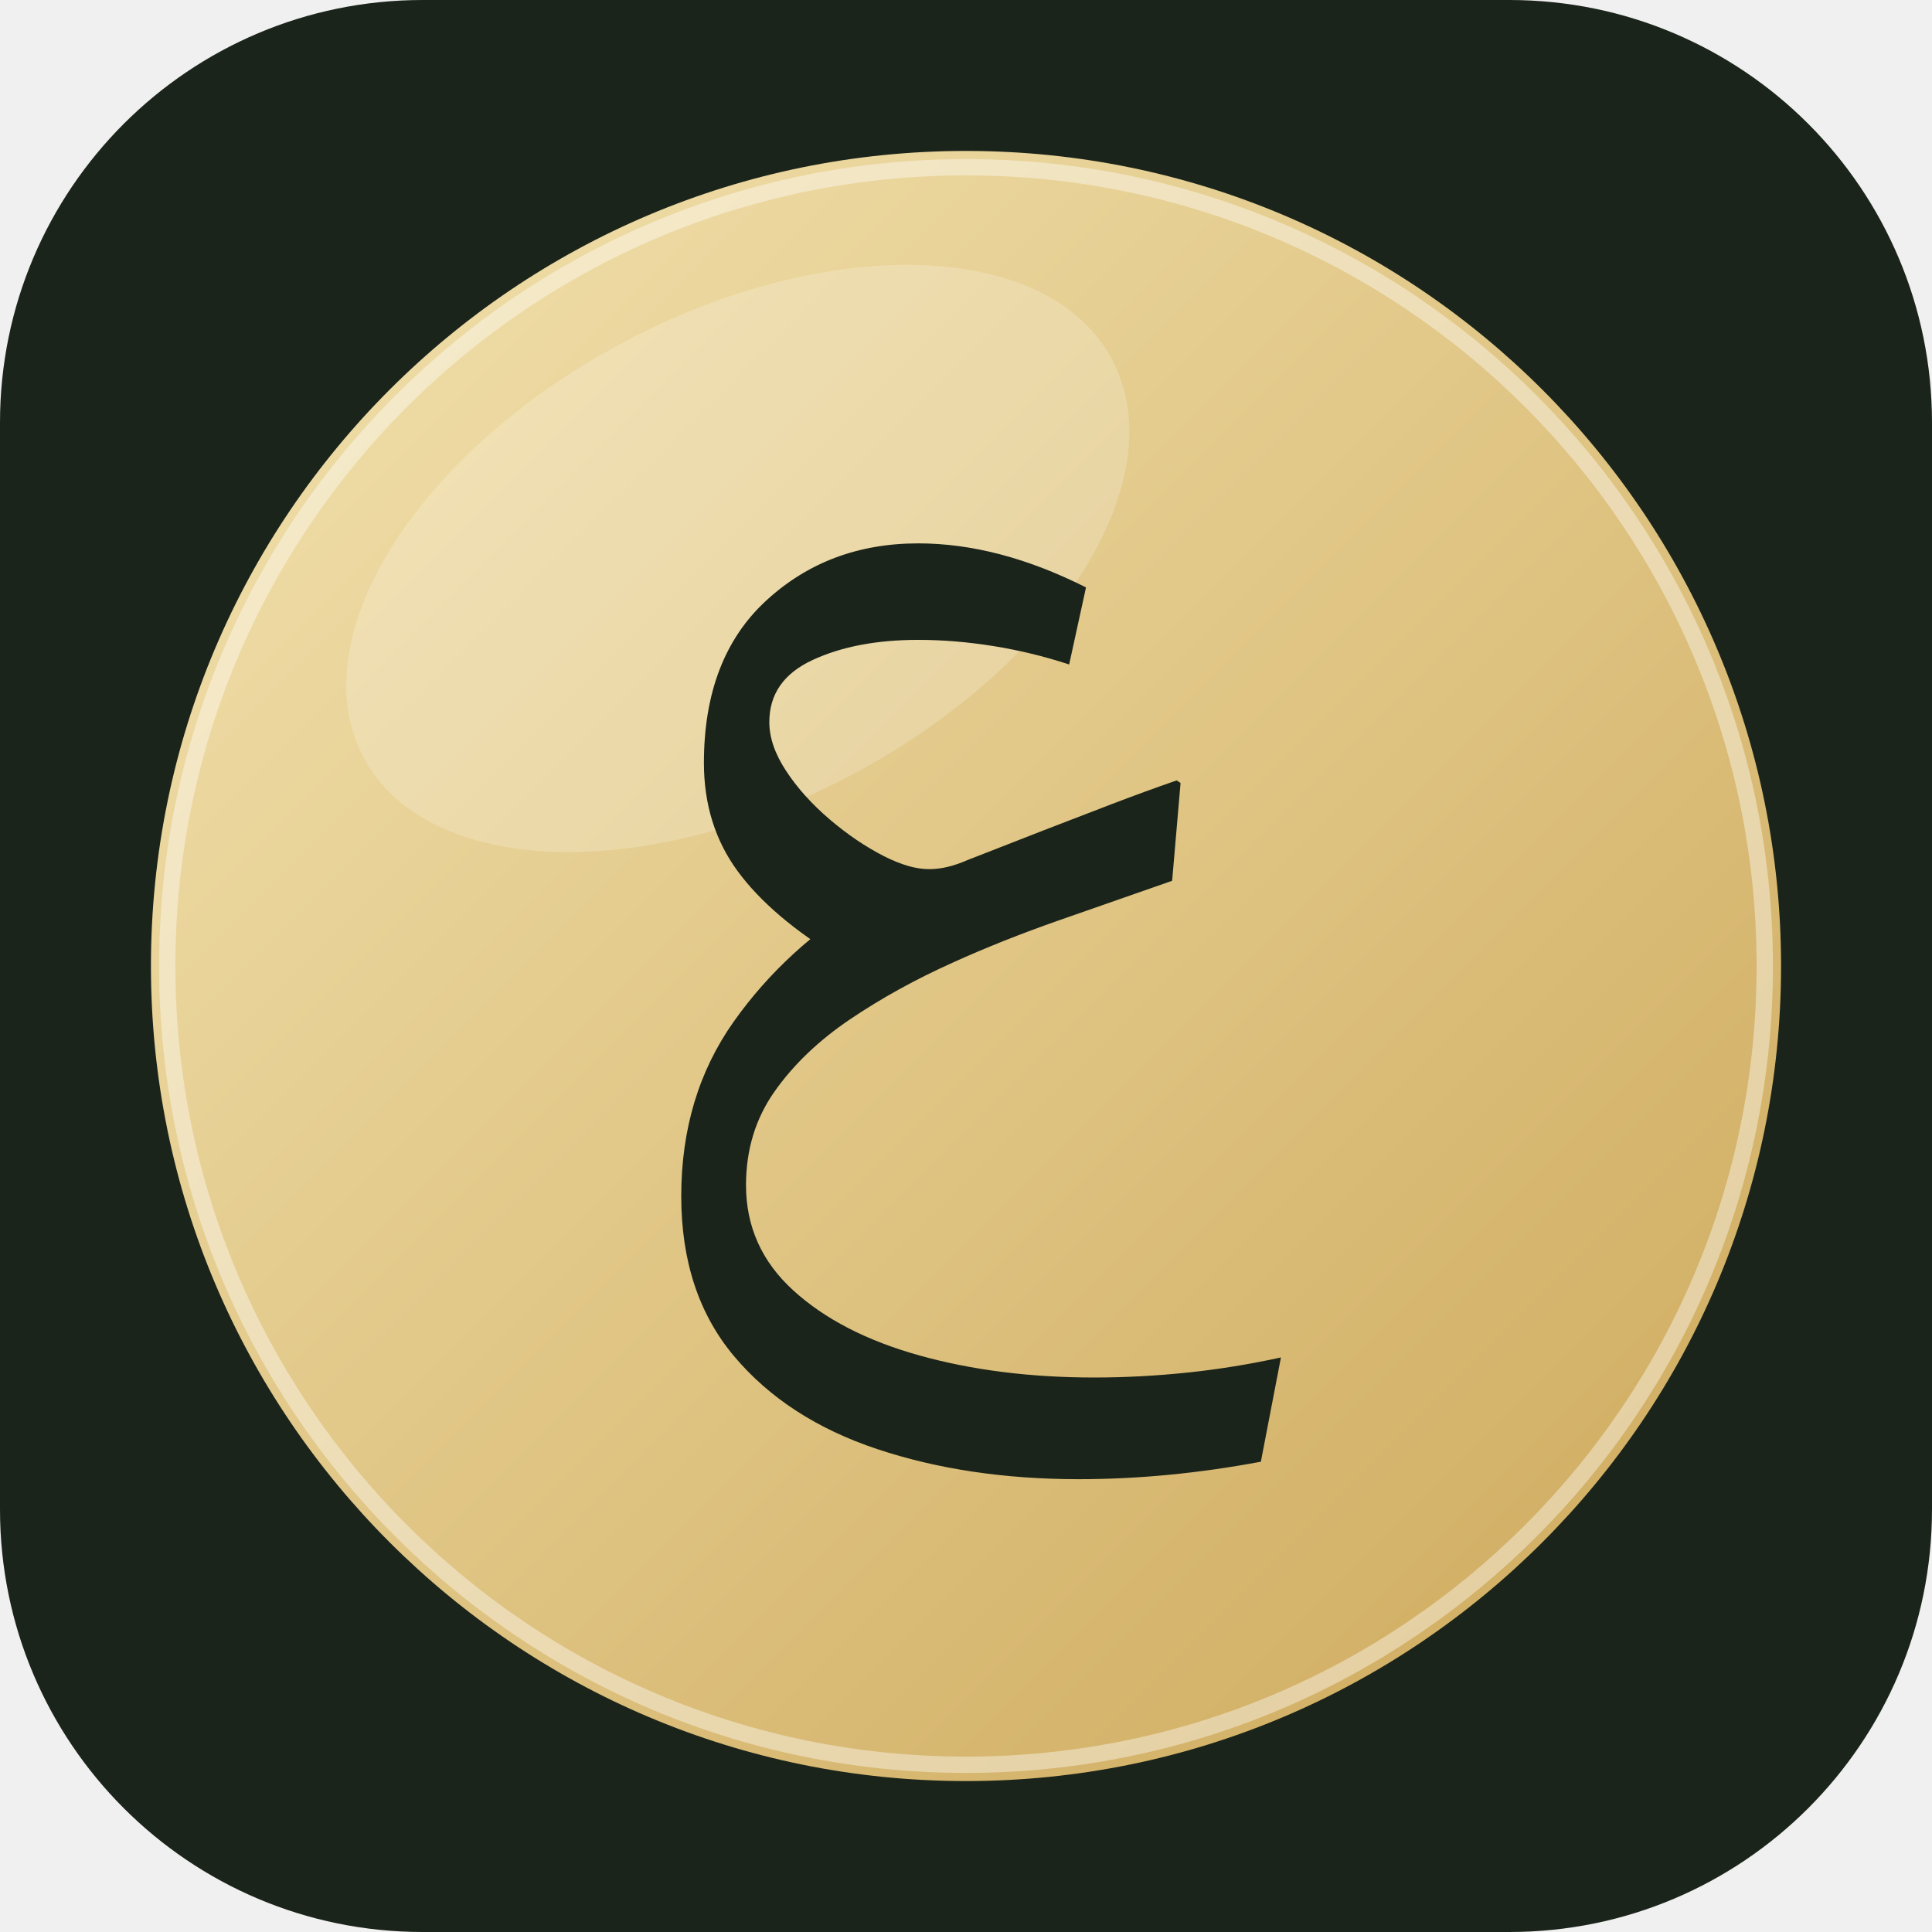
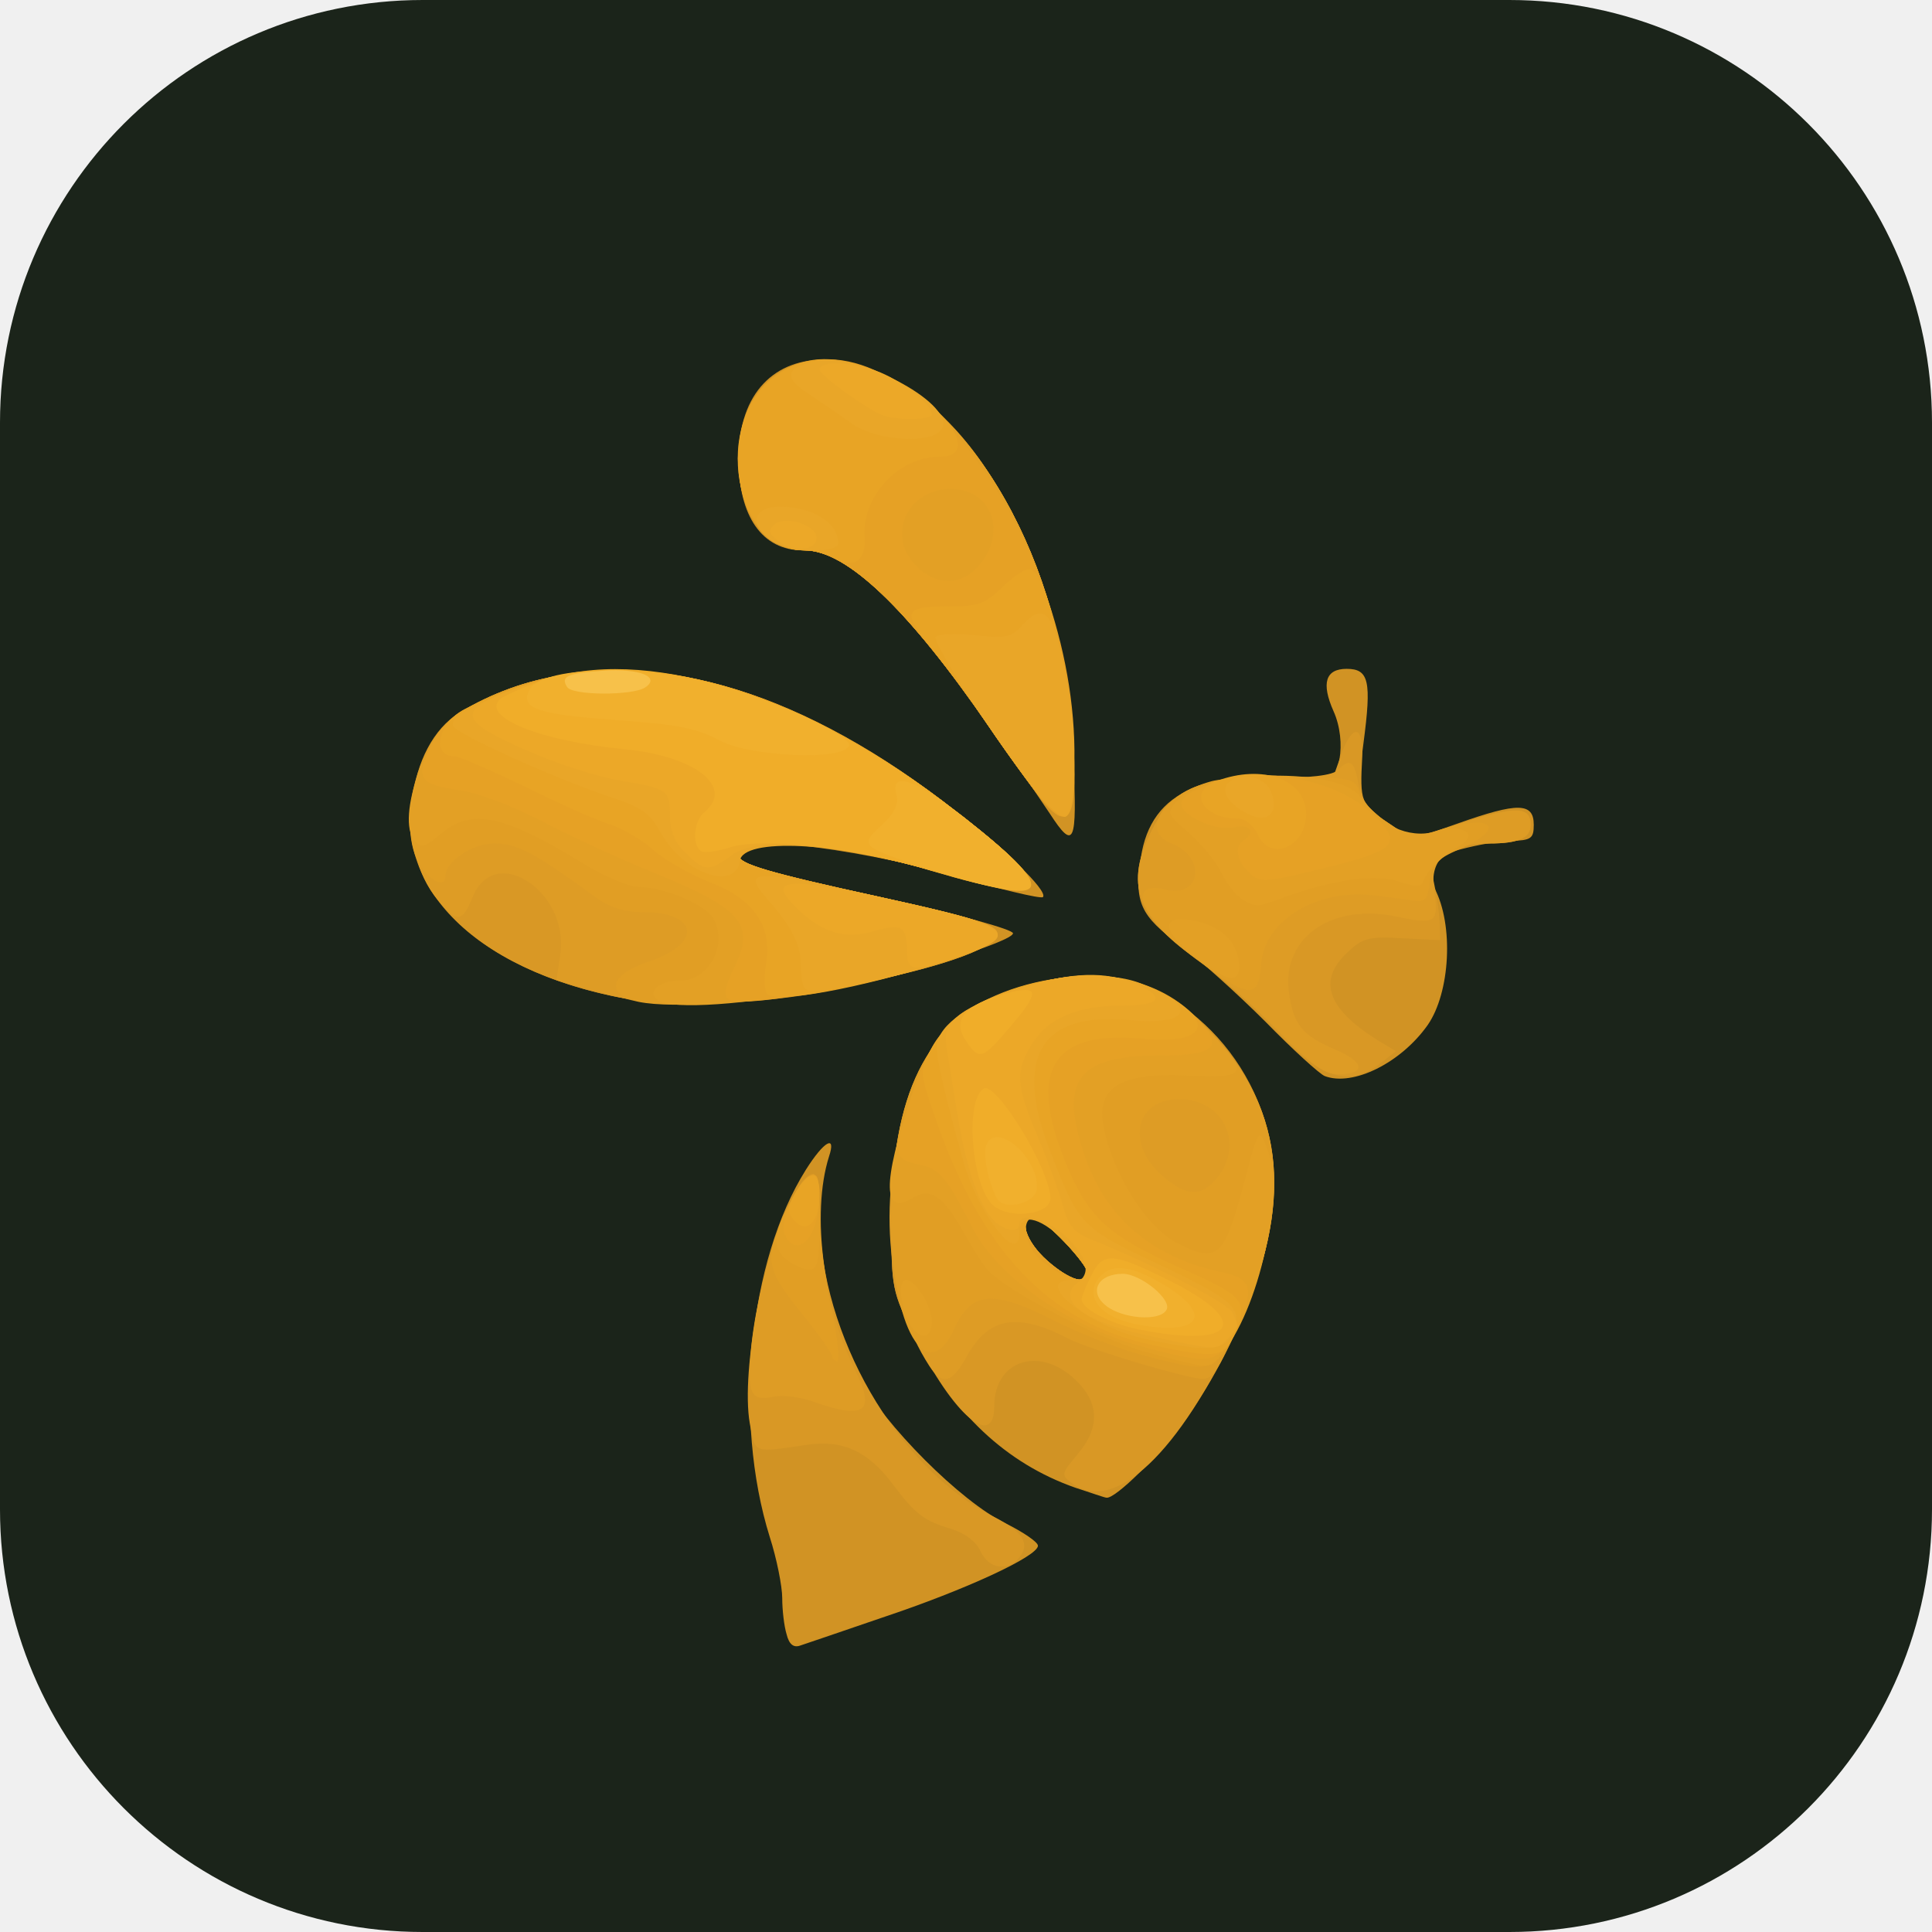
<svg xmlns="http://www.w3.org/2000/svg" viewBox="0 0 64 64">
-   <defs>
-     <linearGradient id="gg" x2="1" y2="1">
-       <stop stop-color="#F3E3B0" />
-       <stop offset="1" stop-color="#CDA85A" />
-     </linearGradient>
-   </defs>
  <rect width="64" height="64" rx="14" fill="#1B241A" />
-   <circle cx="32" cy="32" r="27" fill="url(#gg)" />
-   <circle cx="32" cy="32" r="26.46" fill="none" stroke="#fff" stroke-opacity=".4" stroke-width="0.54" />
-   <ellipse cx="24.44" cy="18.5" rx="14.04" ry="8.1" transform="rotate(-28 24.44 18.5)" fill="#fff" fill-opacity=".2" />
-   <path d="M699 -700Q527 -700 387.5 -653.5Q248 -607 166.5 -510.0Q85 -413 85 -263Q85 -108 166.0 6.5Q247 121 375 198L332 103Q224 168 172.0 239.0Q120 310 120 406Q120 568 216.0 656.5Q312 745 451 745Q575 745 710 677L684 558Q626 577 566.5 586.5Q507 596 451 596Q355 596 288.0 565.0Q221 534 221 469Q221 433 247.0 393.5Q273 354 314.0 319.0Q355 284 398 262Q418 252 435.0 247.0Q452 242 468 242Q482 242 496.5 245.5Q511 249 527 256Q588 280 643.5 301.5Q699 323 750.0 342.5Q801 362 850 379L856 375L843 224Q754 193 667.0 162.5Q580 132 505 98Q418 59 345.5 10.0Q273 -39 229.0 -101.5Q185 -164 185 -246Q185 -342 258.0 -408.5Q331 -475 453.0 -509.0Q575 -543 723 -543Q793 -543 865.5 -535.5Q938 -528 1011 -512L980 -673Q836 -700 699 -700Z" fill="#1B241A" transform="translate(32.5 33.5) scale(0.02145329 -0.02145329) translate(-548 -22.5)" />
+   <g transform="translate(12.69 11.00) scale(0.2066) translate(-597 -10)">
+     <path fill="#d19324" d="M661.7 218.8C661.3 217.5 661.0 214.9 661.0 213.0C661.0 211.1 660.1 206.6 659.0 203.2C653.1 184.3 655.6 158.9 664.8 144.3C667.7 139.7 669.7 138.6 668.5 142.2C665.6 151.4 667.6 166.6 673.2 177.4C677.3 185.2 689.7 197.6 696.8 201.0C699.6 202.4 702.0 204.0 702.0 204.6C702.0 206.3 690.3 211.7 677.1 216.1C670.7 218.3 664.8 220.3 663.9 220.6C662.8 221.0 662.1 220.4 661.7 218.8ZM708.0 195.3C696.9 191.4 688.3 183.3 682.2 171.1C678.6 163.8 678.5 163.3 678.5 152.6C678.5 127.1 687.7 115.0 708.5 113.3C723.1 112.0 737.6 125.6 739.6 142.2C741.0 153.8 735.3 170.9 725.5 184.6C721.5 190.1 714.4 197.1 713.0 196.9C712.7 196.9 710.5 196.1 708.0 195.3ZM711.9 161.8C711.7 159.3 700.1 149.5 698.8 150.8C697.4 152.2 700.4 157.1 705.0 160.5C708.6 163.2 712.1 163.8 711.9 161.8ZM748.0 129.3C747.2 129.0 742.9 125.1 738.5 120.6C734.1 116.2 727.9 110.6 724.8 108.3C718.4 103.6 717.4 101.4 718.5 94.3C720.1 83.4 729.2 79.6 747.4 82.2C750.4 82.6 751.6 75.7 749.4 70.8C747.4 66.3 748.1 64.0 751.5 64.0C755.1 64.0 755.5 66.0 754.2 75.9L753.1 84.5L757.2 88.1L761.3 91.6L769.3 88.8C778.9 85.4 781.5 85.4 781.5 89.0C781.5 91.2 781.1 91.5 777.8 91.6C773.5 91.7 765.2 93.9 764.4 95.1C764.2 95.6 764.7 97.4 765.6 99.2C768.7 105.1 768.1 115.9 764.5 121.1C760.2 127.2 752.5 131.0 748.0 129.3ZM633.5 116.4C609.5 111.2 597.1 96.8 602.6 80.6C605.2 73.1 609.1 70.0 620.0 66.6C639.8 60.6 662.4 66.8 686.5 85.0C696.2 92.4 703.7 99.6 702.8 100.6C702.4 100.9 695.7 99.3 687.8 97.0C672.5 92.6 651.0 90.2 651.0 92.9C651.0 94.7 654.7 95.8 677.2 100.7C689.4 103.4 698.0 105.8 698.0 106.4C698.0 107.7 681.0 113.0 669.0 115.5C657.9 117.9 641.9 118.3 633.5 116.4ZM703.9 87.2C683.0 56.0 672.7 45.0 664.3 45.0C657.8 45.0 654.0 39.6 654.0 30.3C654.0 8.7 678.2 9.3 693.2 31.2C702.3 44.6 706.9 59.7 707.7 78.8C708.3 92.1 707.8 93.2 703.9 87.2Z" />
+     <path fill="#d99825" d="M692.8 205.5C692.1 203.9 690.3 202.6 688.1 201.9C683.7 200.6 682.3 199.5 678.7 194.7C674.8 189.5 670.8 187.6 665.1 188.4C656.2 189.7 656.7 189.9 655.8 185.0C654.3 176.4 658.3 155.8 663.0 148.2C666.0 143.3 667.0 144.2 667.0 151.8C667.1 170.7 679.3 192.0 694.8 199.9C699.6 202.3 700.8 204.3 699.0 206.5C697.1 208.8 694.1 208.3 692.8 205.5ZM707.5 194.6C705.7 193.3 705.7 193.1 708.3 190.0C712.0 185.7 711.9 181.6 707.9 177.9C702.2 172.5 695.0 174.9 695.0 182.2C695.0 189.3 688.4 183.6 682.3 171.3C678.6 163.8 678.5 163.3 678.5 152.6C678.5 132.3 684.2 120.7 696.5 116.1C710.6 110.7 720.6 112.7 730.0 122.6C741.7 135.0 743.0 150.0 734.0 169.6C724.7 189.7 714.3 199.6 707.5 194.6ZM710.0 161.0C710.0 159.4 702.9 152.0 701.4 152.0C698.8 152.0 700.0 155.8 703.5 158.9C707.0 162.0 710.0 162.9 710.0 161.0ZM740.1 121.9C736.5 118.0 730.7 112.8 727.3 110.4C717.7 103.6 716.0 98.4 720.2 90.0C723.7 83.1 727.4 81.5 739.4 81.5L749.3 81.5L750.5 78.1C752.3 72.8 754.2 72.8 754.0 78.1C753.6 85.2 753.8 85.9 758.0 88.6L762.0 91.3L770.0 88.7C778.5 86.0 781.0 86.0 781.0 89.0C781.0 91.1 779.1 92.0 774.4 92.0C768.3 92.0 764.6 94.6 765.5 98.3C765.9 100.1 766.3 102.8 766.4 104.5L766.5 107.5L760.5 107.2C755.2 106.9 754.1 107.1 751.7 109.4C746.8 113.9 748.3 118.4 756.4 123.5L759.4 125.3L757.1 127.1C752.0 131.2 747.4 129.8 740.1 121.9ZM633.5 116.4C607.8 110.8 595.7 94.7 604.0 77.4C606.7 71.9 609.6 70.0 620.8 66.4C639.5 60.5 662.7 67.0 686.7 85.2C705.2 99.2 705.1 102.0 686.3 96.7C669.4 91.8 654.0 90.5 654.0 93.9C654.0 95.3 659.0 96.7 676.3 100.5C699.0 105.5 700.2 106.6 687.0 110.9C668.1 117.0 646.4 119.3 633.5 116.4ZM703.3 85.8C702.1 84.5 698.0 78.9 694.1 73.2C681.2 54.4 671.3 45.0 664.6 45.0C658.2 45.0 654.0 39.2 654.0 30.5C654.0 17.8 663.2 11.5 675.1 15.9C692.8 22.6 707.2 49.9 707.4 77.4C707.5 88.1 706.8 89.5 703.3 85.8Z" />
+     <path fill="#de9c25" d="M666.0 181.5C664.1 180.8 661.2 180.4 659.6 180.7C655.8 181.5 655.3 180.2 656.1 172.1C657.4 160.3 662.9 145.0 666.0 145.0C666.6 145.0 667.0 147.9 667.0 151.8C667.0 160.0 669.2 169.4 672.5 176.1C676.1 183.1 674.4 184.5 666.0 181.5ZM684.6 175.8C677.4 164.7 676.2 148.4 681.4 133.0C684.9 122.8 688.1 119.2 696.5 116.1C710.6 110.7 720.6 112.7 730.0 122.6C741.7 135.0 743.0 150.0 734.0 169.6C730.2 177.8 729.9 178.2 727.2 177.7C721.8 176.6 709.7 172.9 706.7 171.3C698.5 167.1 694.0 168.0 690.5 174.4C688.2 178.6 686.6 178.9 684.6 175.8ZM710.0 161.0C710.0 159.4 702.9 152.0 701.4 152.0C698.8 152.0 700.0 155.8 703.5 158.9C707.0 162.0 710.0 162.9 710.0 161.0ZM740.4 121.9C736.6 118.0 730.7 112.8 727.2 110.4C717.7 103.6 716.0 98.4 720.2 90.0C723.7 83.2 727.5 81.5 739.2 81.5C745.6 81.5 749.3 81.1 750.1 80.2C752.1 78.3 752.7 78.7 753.4 82.5C753.9 85.1 755.1 86.7 758.0 88.6L762.0 91.3L770.0 88.7C778.5 86.0 781.0 86.0 781.0 89.0C781.0 91.1 779.1 92.0 774.4 92.0C767.7 92.0 764.8 94.4 765.5 99.4C766.3 104.7 765.9 105.1 759.4 103.7C749.1 101.6 741.3 107.0 742.2 115.5C742.9 121.0 744.2 122.7 749.8 125.1C754.5 127.1 754.6 129.0 750.1 129.0C747.9 129.0 745.7 127.4 740.4 121.9ZM638.0 117.4C636.6 117.1 633.1 116.2 630.1 115.4L624.8 113.9L625.4 109.9C627.0 99.9 615.0 91.8 611.4 100.5C609.7 104.7 608.9 104.8 605.8 101.1C598.8 92.8 600.7 76.2 609.3 71.0C629.8 58.5 658.3 63.8 686.7 85.2C705.2 99.2 705.1 102.0 686.3 96.7C669.4 91.8 654.0 90.5 654.0 93.9C654.0 95.3 659.0 96.7 676.3 100.5C694.1 104.4 697.0 105.5 694.9 107.5C689.3 112.8 649.6 119.7 638.0 117.4ZM703.3 85.8C702.1 84.5 698.0 78.9 694.1 73.2C681.2 54.4 671.3 45.0 664.6 45.0C658.2 45.0 654.0 39.2 654.0 30.5C654.0 17.8 663.2 11.5 675.1 15.9C692.8 22.6 707.2 49.9 707.4 77.4C707.5 88.1 706.8 89.5 703.3 85.8Z" />
+     <path fill="#e19e24" d="M718.6 174.0C714.9 173.0 708.5 170.5 704.6 168.5C694.8 163.5 691.3 163.8 688.6 169.8C684.2 179.4 678.5 169.6 678.5 152.5C678.5 132.3 684.2 120.7 696.5 116.1C710.6 110.7 720.6 112.7 730.0 122.6C741.4 134.7 742.9 149.9 734.5 168.4C730.5 177.1 730.5 177.1 718.6 174.0ZM669.0 174.2C669.0 173.8 666.8 170.6 664.0 167.2C658.2 160.0 658.0 158.3 661.8 151.0C665.7 143.2 667.0 143.4 667.0 151.7C667.0 155.4 667.9 162.2 668.9 166.8C669.9 171.3 670.3 175.0 669.8 175.0C669.4 175.0 669.0 174.6 669.0 174.2ZM710.0 161.0C710.0 159.4 702.9 152.0 701.4 152.0C698.8 152.0 700.0 155.8 703.5 158.9C707.0 162.0 710.0 162.9 710.0 161.0ZM730.9 145.4C735.1 140.0 731.6 133.0 724.7 133.0C717.5 133.0 716.0 140.3 722.2 145.5C726.0 148.7 728.3 148.7 730.9 145.4ZM637.5 117.2C632.6 116.0 633.5 113.0 639.4 111.0C648.3 108.1 647.7 103.0 638.5 103.0C635.6 103.0 633.2 102.2 630.9 100.5C621.3 93.5 618.5 92.0 614.8 92.0C611.3 92.0 607.0 94.9 607.0 97.2C607.0 99.6 603.7 97.5 602.3 94.3C599.4 87.3 603.2 74.7 609.3 71.0C629.8 58.5 658.3 63.8 686.7 85.2C705.2 99.2 705.1 102.0 686.3 96.7C669.4 91.8 654.0 90.5 654.0 93.9C654.0 95.3 659.0 96.7 676.3 100.5C694.1 104.4 697.0 105.5 694.9 107.5C689.0 113.0 648.5 119.8 637.5 117.2ZM727.3 110.5C718.6 103.9 715.9 97.8 722.5 99.4C728.2 100.8 729.0 94.1 723.4 92.0C718.3 90.0 722.1 84.1 729.9 82.0C731.9 81.5 737.9 81.2 743.2 81.3C752.3 81.5 752.9 81.6 753.5 83.7C753.8 85.0 755.8 87.2 758.0 88.6C761.8 91.2 762.0 91.2 767.1 89.6C775.2 87.3 777.0 89.6 769.6 92.9C765.8 94.6 765.1 95.3 764.8 98.2C764.6 100.8 764.1 101.4 762.5 101.2C761.4 101.0 758.7 100.7 756.5 100.4C747.1 99.0 738.3 104.2 737.8 111.3C737.4 117.1 735.9 116.9 727.3 110.5ZM703.3 85.8C702.1 84.5 698.0 78.9 694.1 73.2C681.2 54.4 671.3 45.0 664.6 45.0C658.2 45.0 654.0 39.2 654.0 30.5C654.0 17.8 663.2 11.5 675.1 15.9C692.8 22.6 707.2 49.9 707.4 77.4C707.5 88.1 706.8 89.5 703.3 85.8Z" />
+     <path fill="#e3a025" d="M719.5 173.6C711.8 171.5 696.6 163.6 693.8 160.2C693.1 159.4 691.4 156.7 690.0 154.2C686.8 148.5 684.7 147.1 682.0 148.8C677.1 151.8 677.0 146.7 681.7 132.5C684.9 122.9 688.1 119.2 696.5 116.1C710.3 110.8 720.7 112.7 729.5 122.1C736.0 129.1 735.7 129.7 725.6 129.2C715.3 128.7 711.3 131.2 712.5 137.3C714.0 145.0 719.3 153.4 724.2 156.0C730.7 159.4 731.8 158.5 734.9 147.0C737.3 137.8 737.4 137.6 738.6 140.5C741.7 147.8 737.5 167.0 731.2 174.2C729.4 176.3 729.7 176.3 719.5 173.6ZM681.2 168.5C679.8 165.4 679.6 162.0 680.9 162.0C682.4 162.0 685.0 166.2 685.0 168.7C685.0 171.8 682.6 171.6 681.2 168.5ZM710.0 161.0C710.0 159.4 702.9 152.0 701.4 152.0C698.8 152.0 700.0 155.8 703.5 158.9C707.0 162.0 710.0 162.9 710.0 161.0ZM662.7 159.4C659.4 157.6 659.2 154.9 662.3 149.6C665.9 143.2 667.0 143.8 667.0 152.4C667.0 160.8 666.6 161.4 662.7 159.4ZM641.0 117.1C639.2 115.8 641.2 114.0 644.6 114.0C649.2 114.0 652.3 108.3 650.0 104.1C648.9 101.9 642.1 99.0 638.2 99.0C636.6 99.0 632.7 97.4 629.4 95.4C616.2 87.3 611.2 86.3 606.2 90.5C603.6 92.7 603.1 92.8 602.0 91.5C599.1 87.9 603.9 74.2 609.3 71.0C629.8 58.5 658.3 63.8 686.7 85.2C705.2 99.2 705.1 102.0 686.3 96.7C669.4 91.8 654.0 90.5 654.0 93.9C654.0 95.3 659.0 96.7 676.3 100.5C694.1 104.4 697.0 105.5 694.9 107.5C689.3 112.7 645.8 120.5 641.0 117.1ZM727.9 110.7C721.9 106.2 721.4 103.5 726.6 104.3C731.0 105.0 733.8 107.5 734.2 110.9C734.6 114.5 732.7 114.4 727.9 110.7ZM734.7 100.9C733.8 100.4 732.3 98.5 731.4 96.7C730.6 94.9 728.2 92.1 726.2 90.3C722.6 87.2 722.6 87.1 724.4 85.1C729.0 80.1 750.5 79.7 753.7 84.6C756.6 89.0 761.4 91.3 765.7 90.1C770.1 88.8 772.8 90.4 769.6 92.4C766.9 93.9 764.3 96.5 763.8 98.0C763.5 99.0 762.7 99.0 759.9 98.1C756.1 96.9 749.9 97.7 742.1 100.4C737.0 102.3 737.0 102.3 734.7 100.9ZM703.3 85.8C702.1 84.5 698.0 78.9 694.1 73.2C681.2 54.4 671.3 45.0 664.6 45.0C658.2 45.0 654.0 39.2 654.0 30.5C654.0 17.8 663.2 11.5 675.1 15.9C692.8 22.6 707.2 49.9 707.4 77.4C707.5 88.1 706.8 89.5 703.3 85.8Z" />
+     <path fill="#e6a125" d="M718.5 172.6C707.1 169.5 695.7 161.6 691.7 154.0C687.3 145.4 686.3 144.2 683.0 143.5C678.8 142.6 678.7 142.1 681.6 132.9C684.7 122.9 688.0 119.3 696.5 116.1C709.1 111.3 720.5 112.7 727.5 120.0C731.9 124.6 730.5 126.0 721.5 126.0C707.9 126.0 705.1 130.3 710.0 143.4C713.5 152.6 720.9 158.6 731.8 160.8C736.4 161.8 736.8 163.8 733.7 170.0C731.0 175.5 729.7 175.7 718.5 172.6ZM710.0 161.0C710.0 159.4 702.9 152.0 701.4 152.0C698.8 152.0 700.0 155.8 703.5 158.9C707.0 162.0 710.0 162.9 710.0 161.0ZM661.3 154.4C660.6 152.4 663.8 145.9 665.8 145.2C666.8 144.9 667.0 146.1 666.8 150.1C666.5 155.8 662.9 158.6 661.3 154.4ZM652.3 116.9C651.6 116.2 651.9 114.7 653.2 112.1C656.8 104.8 654.8 102.5 639.0 96.1C634.9 94.4 627.6 91.1 622.8 88.6C617.6 85.9 612.0 83.8 608.9 83.4C602.9 82.6 602.2 81.4 604.6 76.5C606.8 71.9 610.0 69.9 620.8 66.4C639.5 60.5 662.7 67.0 686.7 85.2C705.2 99.2 705.1 102.0 686.3 96.7C669.4 91.8 654.0 90.5 654.0 93.9C654.0 95.3 659.0 96.7 676.3 100.5C694.2 104.4 697.0 105.5 694.9 107.5C690.9 111.3 654.7 119.3 652.3 116.9ZM735.6 96.4C733.8 94.6 733.5 92.4 735.0 91.5C737.0 90.2 736.0 88.8 733.5 89.4C730.6 90.1 725.0 87.6 725.0 85.6C725.0 83.7 732.2 81.0 737.3 81.0C744.6 81.0 752.1 83.6 755.9 87.5C760.5 92.0 759.5 93.1 748.1 95.9C737.9 98.4 737.6 98.4 735.6 96.4ZM703.3 85.8C702.1 84.5 698.0 78.9 694.1 73.2C681.2 54.4 671.3 45.0 664.6 45.0C653.2 45.0 649.7 24.3 659.9 17.1C679.1 3.4 709.4 43.7 707.8 80.6C707.5 88.0 706.4 89.2 703.3 85.8ZM692.0 48.0C697.0 43.0 695.2 35.7 688.7 35.2C681.4 34.6 677.4 42.5 682.5 47.5C685.4 50.5 689.3 50.7 692.0 48.0Z" />
+     <path fill="#e8a425" d="M720.2 172.4C703.7 168.8 692.8 157.3 685.4 135.6C683.1 128.8 683.0 128.6 684.8 125.1C689.5 115.4 709.3 110.1 720.7 115.4C730.7 120.1 729.7 124.4 718.7 123.3C703.6 121.9 700.0 128.9 707.4 145.4C710.6 152.3 713.9 155.2 724.5 159.9C735.1 164.6 735.7 165.3 733.7 170.3C731.9 174.5 730.9 174.7 720.2 172.4ZM710.0 161.0C710.0 159.4 702.9 152.0 701.4 152.0C699.8 152.0 699.6 154.4 701.0 157.0C702.7 160.3 710.0 163.5 710.0 161.0ZM662.9 152.4C661.8 151.1 661.8 150.4 663.0 148.2C665.3 144.2 667.0 144.3 667.0 148.3C667.0 152.6 664.9 154.8 662.9 152.4ZM658.5 116.0C658.1 115.4 658.1 113.3 658.4 111.2C659.4 105.3 656.5 101.0 649.6 98.3C646.5 97.1 642.4 94.8 640.5 93.2C638.7 91.5 635.4 89.6 633.3 88.9C631.2 88.3 625.0 85.5 619.6 82.8C614.1 80.2 609.1 78.0 608.4 78.0C604.7 78.0 605.8 72.7 610.0 70.5C632.5 58.9 658.4 63.9 686.7 85.2C705.2 99.2 705.1 102.0 686.3 96.7C669.5 91.9 654.0 90.5 654.0 93.9C654.0 95.3 658.8 96.8 675.8 100.5C699.1 105.5 700.2 106.6 687.0 110.9C673.3 115.3 659.6 117.8 658.5 116.0ZM737.2 90.5C736.5 89.0 735.2 88.0 734.0 88.0C728.4 88.0 726.0 83.7 730.6 82.0C738.0 79.2 745.0 81.7 745.0 87.3C745.0 92.6 739.2 95.0 737.2 90.5ZM701.8 83.8C699.8 81.4 696.0 76.1 693.3 72.0C690.5 67.9 686.6 62.5 684.6 60.2C680.2 54.8 680.6 54.0 687.6 54.0C692.4 54.0 693.5 53.6 696.2 51.0C697.8 49.4 699.8 48.0 700.5 48.0C705.0 48.0 710.6 86.3 706.4 87.7C705.7 87.9 703.7 86.2 701.8 83.8ZM669.0 46.0C668.2 45.5 666.1 45.0 664.5 45.0C653.2 45.0 649.8 24.3 659.9 17.1C664.5 13.8 668.6 13.5 675.3 16.0C685.9 20.0 693.7 30.0 686.2 30.0C679.6 30.0 673.7 36.4 674.2 43.0C674.5 46.8 672.2 48.1 669.0 46.0Z" />
+     <path fill="#e9a628" d="M719.0 171.4C710.1 169.4 700.9 162.0 707.4 162.0C711.1 162.0 710.6 160.0 706.1 155.6C702.1 151.7 699.0 151.2 699.0 154.5C699.0 159.8 692.5 151.5 690.1 143.2C687.0 131.9 685.7 126.6 685.8 124.5C686.1 117.4 708.3 110.5 718.4 114.4C727.8 118.0 726.7 121.3 716.5 120.3C702.3 119.0 698.0 126.4 704.1 141.7C708.6 153.3 709.0 153.7 721.6 159.6C733.6 165.3 735.0 166.6 733.2 170.6C731.8 173.4 729.1 173.6 719.0 171.4ZM664.7 115.3C664.3 115.0 664.0 113.4 664.0 111.8C664.0 108.3 662.7 105.6 658.7 101.0C654.4 96.1 656.0 96.1 675.9 100.4C694.1 104.4 697.0 105.5 694.9 107.5C691.6 110.5 666.4 117.1 664.7 115.3ZM685.0 96.3C669.9 91.8 654.7 91.0 654.2 94.8C653.5 99.7 645.2 96.8 641.6 90.4C639.8 87.1 638.5 86.2 633.0 84.4C624.4 81.5 608.6 74.4 608.2 73.1C607.7 71.6 611.8 69.4 620.5 66.5C639.0 60.3 662.6 67.0 686.7 85.2C706.0 99.8 705.6 102.5 685.0 96.3ZM701.8 83.8C695.8 76.4 685.0 59.8 685.6 58.9C685.9 58.4 688.7 58.3 691.8 58.6C696.8 59.1 697.7 59.0 699.4 57.1C703.3 52.8 704.8 55.1 707.0 68.0C708.3 75.8 708.0 87.2 706.4 87.7C705.7 87.9 703.7 86.2 701.8 83.8ZM734.2 86.4C731.6 84.6 731.3 82.5 733.6 81.6C736.0 80.7 738.8 81.8 739.5 84.0C740.7 87.9 738.1 89.1 734.2 86.4ZM659.2 43.4C655.6 40.9 656.3 38.0 660.6 38.0C665.8 38.0 669.9 40.5 670.0 43.8C670.0 45.6 661.9 45.3 659.2 43.4ZM671.9 24.5C670.0 23.1 667.0 21.1 665.2 19.9C661.2 17.3 661.5 15.8 666.1 14.7C672.6 13.0 688.3 21.2 686.7 25.3C685.6 28.1 676.1 27.6 671.9 24.5Z" />
+     <path fill="#eca828" d="M720.5 171.1C709.4 168.8 704.6 165.2 708.5 162.3C710.7 160.7 709.7 157.8 705.9 154.5C702.8 152.0 699.0 151.1 699.0 153.0C699.0 154.6 696.4 154.1 694.7 152.2C692.4 149.7 690.3 143.3 689.0 134.8C688.3 130.8 687.6 126.1 687.3 124.3C686.7 120.4 689.8 118.1 699.9 115.0C707.4 112.6 712.8 112.5 717.5 114.4C722.6 116.6 721.8 118.0 715.5 118.0C708.3 118.0 703.6 120.0 701.0 124.2C698.3 128.6 698.5 130.9 702.0 139.1C703.6 142.9 705.4 147.9 706.0 150.1C706.9 153.4 707.8 154.4 710.8 155.6C720.7 159.6 732.2 165.6 733.1 167.1C734.3 169.4 734.3 169.6 732.4 171.4C730.6 173.3 730.8 173.3 720.5 171.1ZM681.0 109.1C681.0 105.3 680.1 104.8 675.9 106.0C671.3 107.4 667.7 106.4 663.9 102.9C658.2 97.6 661.0 97.2 677.6 100.9C698.4 105.4 699.8 106.7 688.6 110.4C681.8 112.6 681.0 112.5 681.0 109.1ZM685.0 96.4C669.6 91.8 657.2 90.8 653.0 93.8C649.3 96.6 648.5 96.5 645.5 93.5C643.8 91.9 643.0 90.0 643.0 87.6C643.0 83.4 642.6 83.2 635.0 81.9C631.7 81.4 625.1 79.3 620.3 77.2C608.6 72.1 608.5 70.6 619.5 66.7C638.3 60.2 662.3 66.8 686.7 85.2C706.0 99.8 705.6 102.5 685.0 96.4ZM660.5 43.6C658.9 42.4 658.7 41.9 659.7 40.9C661.3 39.3 666.5 40.9 666.5 43.0C666.5 45.0 662.9 45.4 660.5 43.6ZM677.0 23.3C674.3 22.2 667.0 16.9 667.0 16.0C667.0 14.5 672.6 14.8 676.8 16.5C680.6 18.1 685.0 21.7 685.0 23.2C685.0 24.1 679.3 24.2 677.0 23.3Z" />
+     <path fill="#f0ad29" d="M718.1 169.9C713.6 169.0 709.0 166.6 709.0 165.1C709.0 164.7 709.7 162.9 710.6 161.2C712.4 157.5 714.0 157.6 722.5 161.8C736.5 168.6 734.1 173.1 718.1 169.9ZM694.9 150.1C691.4 147.2 690.2 133.2 693.3 131.3C695.3 130.1 704.0 144.4 704.0 148.9C704.0 151.5 697.6 152.3 694.9 150.1ZM690.3 123.4C688.3 120.2 690.4 117.8 696.7 116.1C702.2 114.6 702.4 115.7 697.8 121.1C693.0 126.8 692.6 126.9 690.3 123.4ZM685.0 96.4C672.5 92.6 657.5 90.9 652.4 92.7C650.8 93.2 648.9 93.5 648.2 93.3C646.5 92.7 646.7 88.5 648.5 87.0C653.4 83.0 647.1 78.0 635.8 76.9C622.3 75.6 612.8 71.8 615.7 68.9C616.2 68.4 619.3 67.0 622.6 65.9C638.4 60.2 663.8 67.9 686.7 85.2C706.0 99.8 705.6 102.5 685.0 96.4Z" />
+     <path fill="#f1b02d" d="M717.8 169.1C711.7 167.9 709.1 164.3 712.2 161.2C714.0 159.4 717.0 159.8 721.4 162.3C730.4 167.4 728.4 171.1 717.8 169.1ZM695.5 149.0C694.2 146.9 693.1 141.9 693.7 140.4C695.2 136.3 702.4 142.6 701.8 147.5C701.5 149.7 696.7 150.9 695.5 149.0ZM686.5 96.7C673.3 92.5 673.3 92.5 676.9 89.1C679.1 87.1 679.7 85.7 679.3 84.1C678.3 80.3 682.3 81.7 690.3 87.9C705.5 100.0 704.5 102.3 686.5 96.7ZM651.0 75.5C647.3 73.5 644.2 72.9 634.2 72.2C622.0 71.3 619.2 70.4 620.3 67.7C621.9 63.4 638.8 63.1 652.4 67.1C661.7 69.8 672.2 74.9 671.7 76.3C670.9 78.8 656.0 78.1 651.0 75.5Z" />
+     <path fill="#f7c14a" d="M712.9 166.1C710.1 163.9 711.6 161.0 715.6 161.0C718.5 161.0 723.6 165.2 722.6 166.8C721.5 168.7 715.5 168.2 712.9 166.1ZM626.5 66.9C625.4 65.2 626.6 64.7 632.3 64.3C638.1 63.9 641.6 65.3 639.0 67.0C637.0 68.3 627.3 68.3 626.5 66.9Z" />
+   </g>
</svg>
